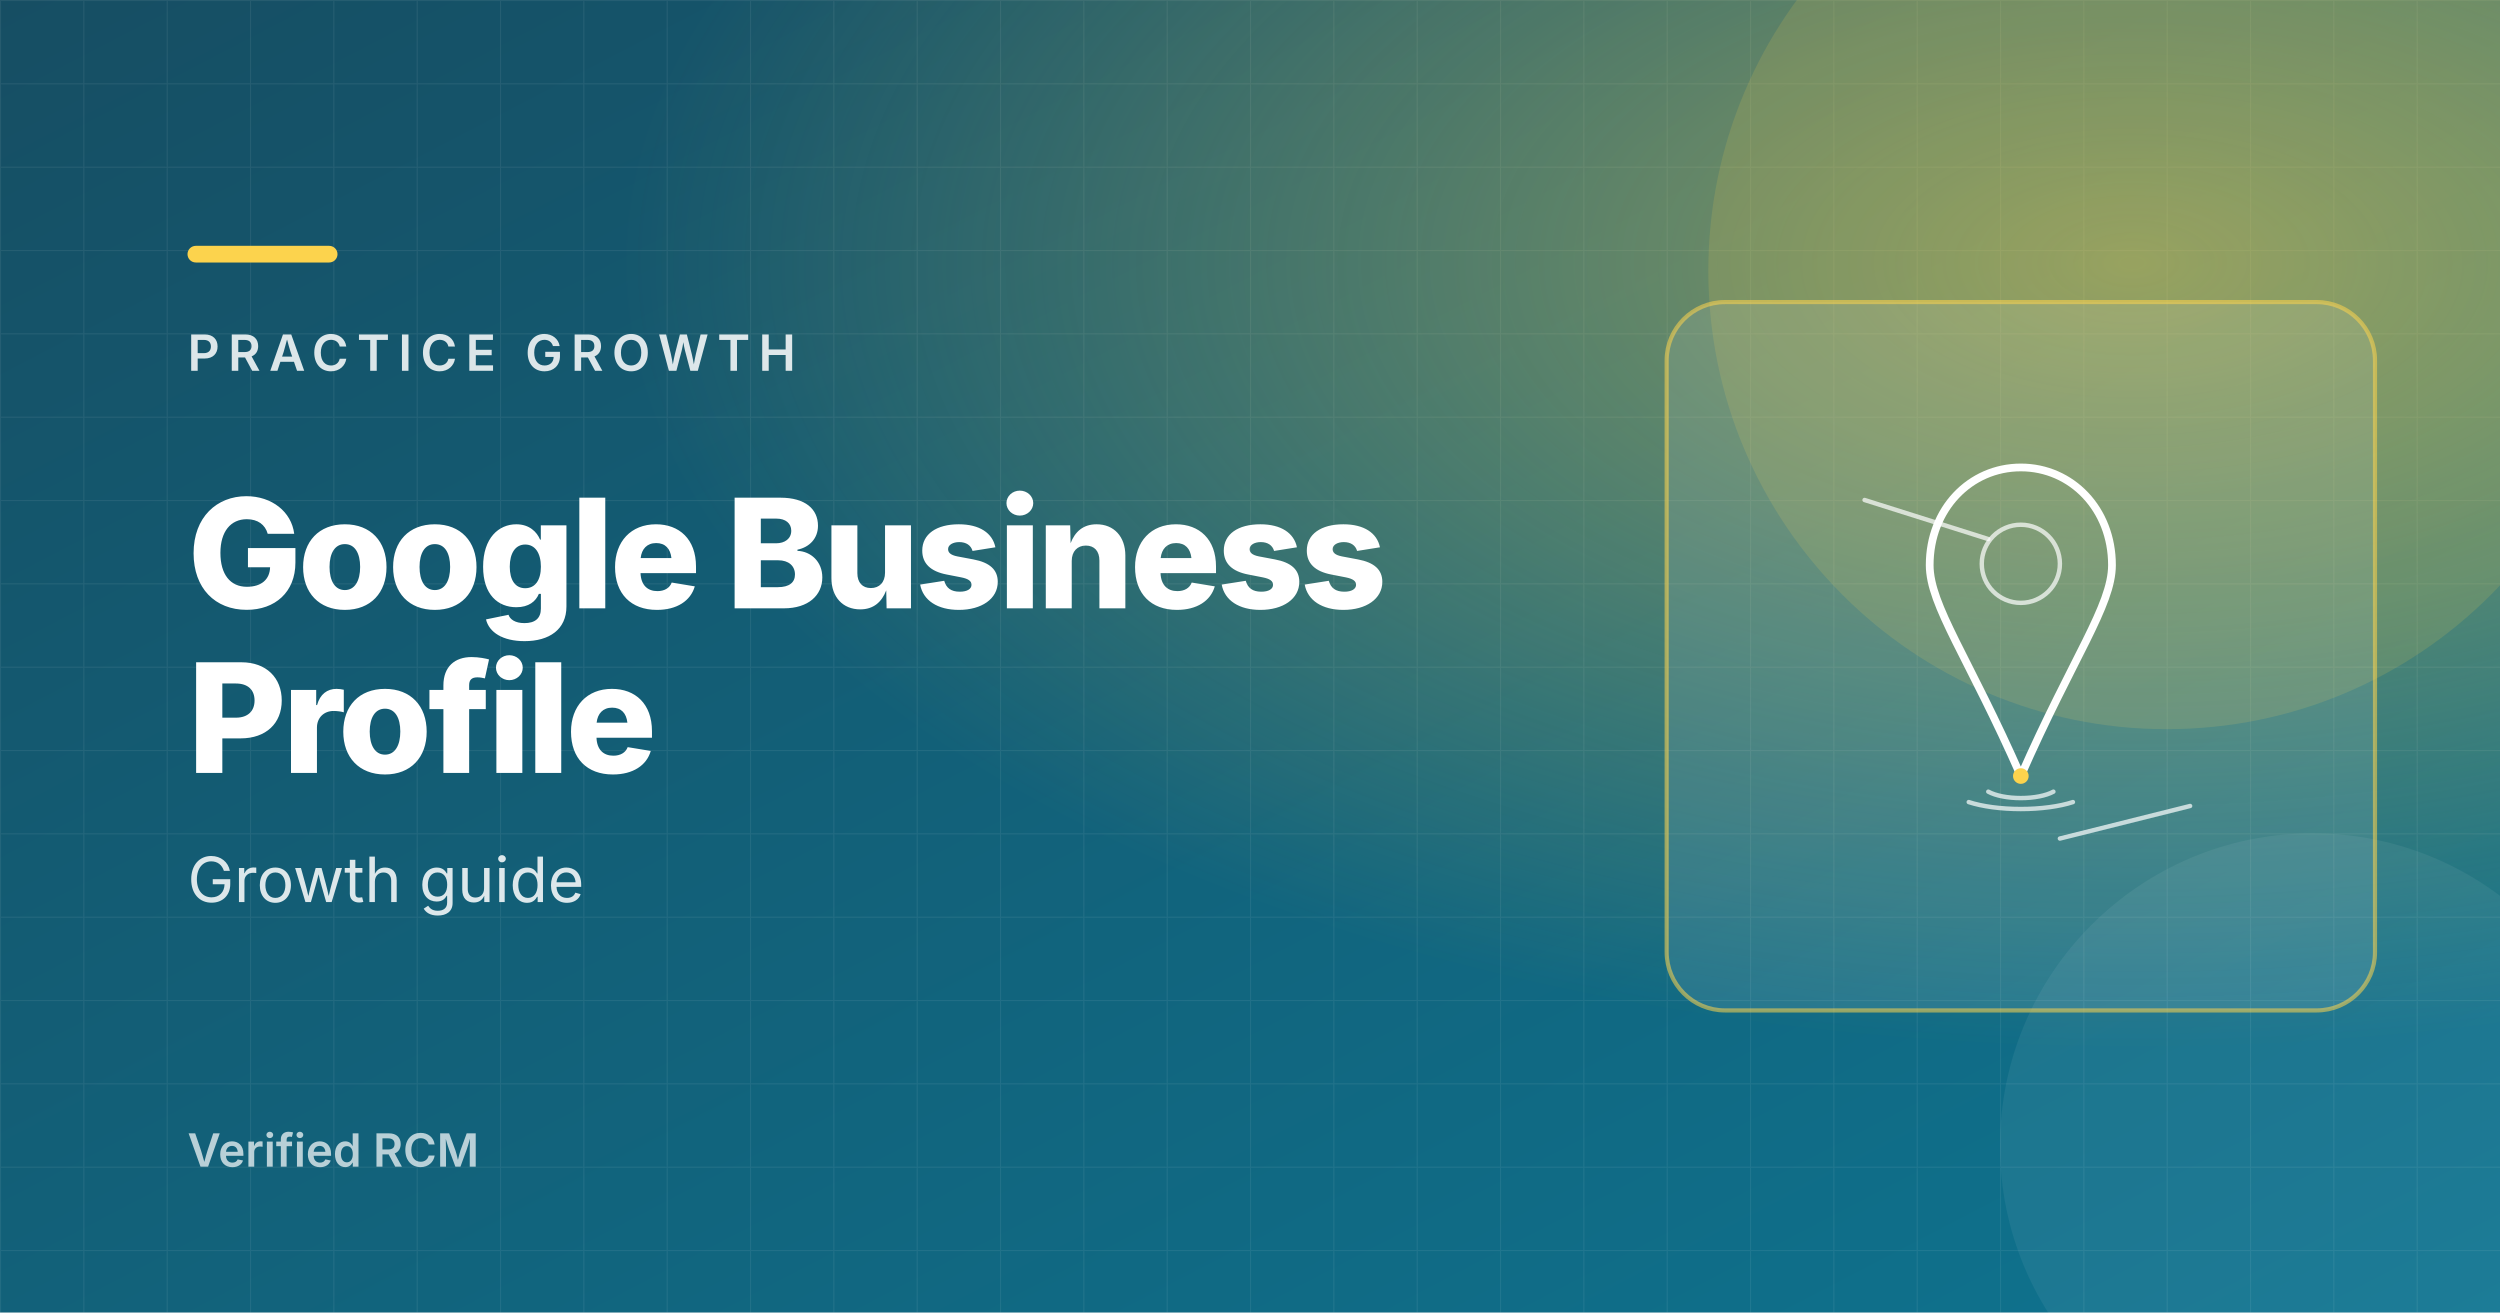
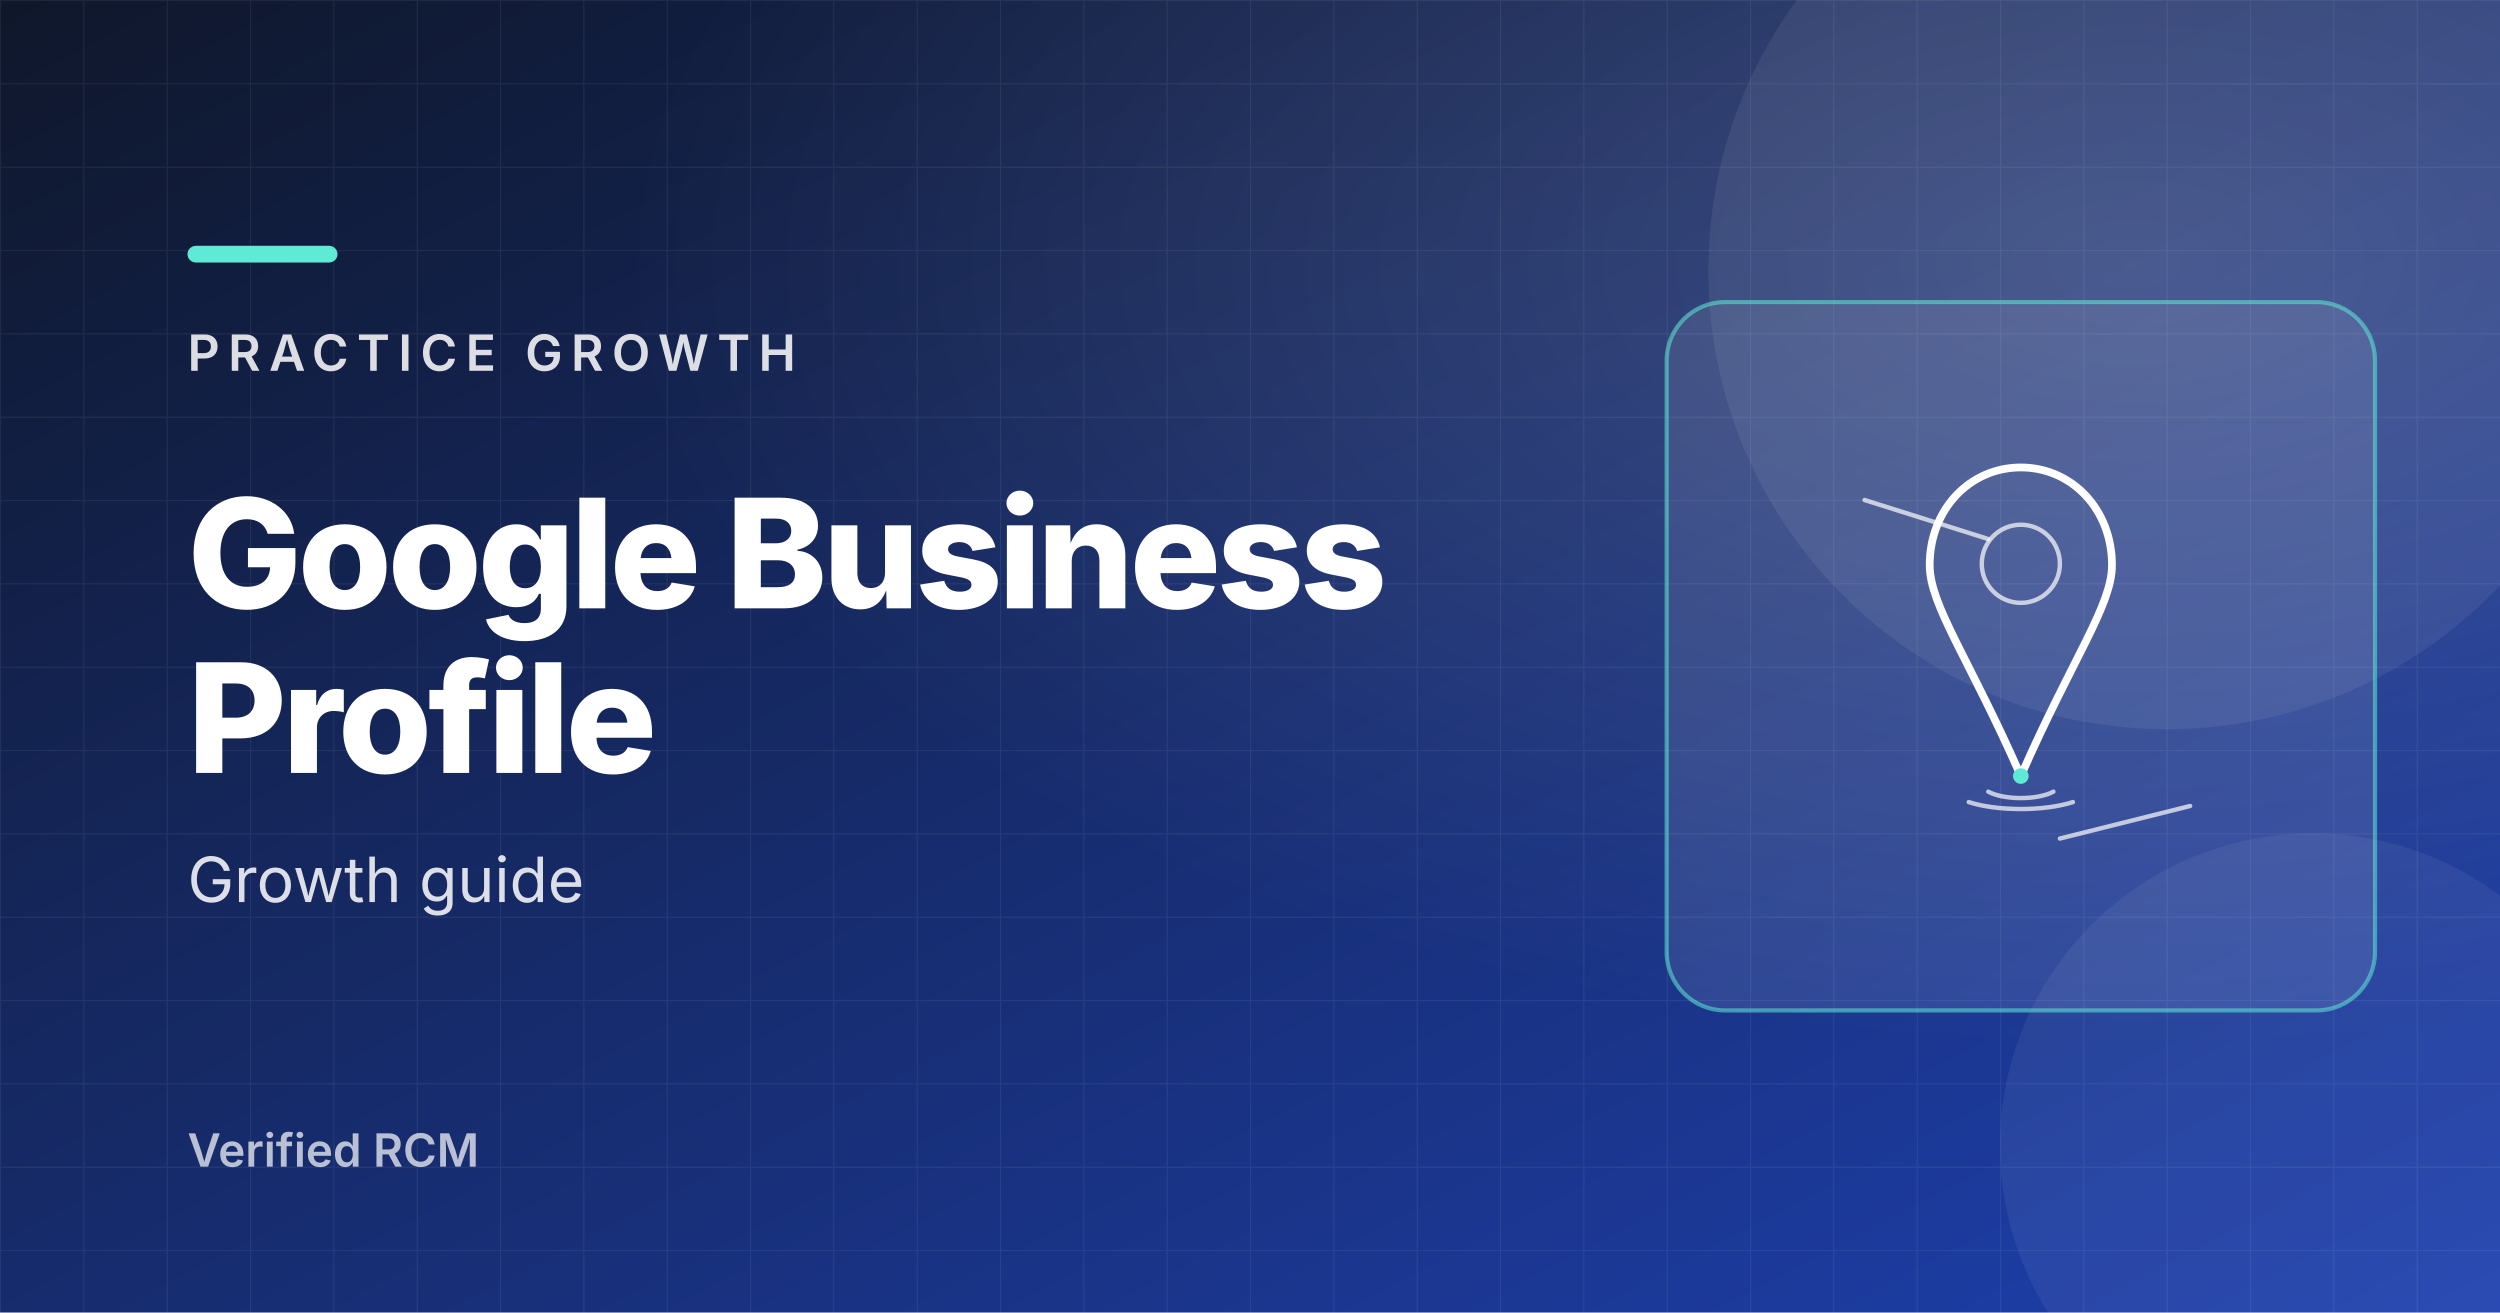
<svg xmlns="http://www.w3.org/2000/svg" width="1200" height="630" viewBox="0 0 1200 630" role="img" aria-label="Google Business Profile, Growth guide">
  <defs>
    <linearGradient id="bggooglebusinessprofile" x1="0" y1="0" x2="1" y2="1">
-       <stop offset="0" stop-color="#164e63" />
-       <stop offset="1" stop-color="#0e7490" />
+       <stop offset="0" stop-color="#0f172a" />
+       <stop offset="1" stop-color="#1e40af" />
    </linearGradient>
    <radialGradient id="glgooglebusinessprofile" cx="0.85" cy="0.2" r="0.6">
-       <stop offset="0" stop-color="#fcd34d" stop-opacity="0.5" />
-       <stop offset="1" stop-color="#fcd34d" stop-opacity="0" />
+       <stop offset="0" stop-color="#ffffff" stop-opacity="0.16" />
+       <stop offset="1" stop-color="#ffffff" stop-opacity="0" />
    </radialGradient>
    <pattern id="grgooglebusinessprofile" width="40" height="40" patternUnits="userSpaceOnUse">
      <path d="M40 0H0V40" fill="none" stroke="#ffffff" stroke-opacity="0.07" stroke-width="1" />
    </pattern>
    <clipPath id="cpgooglebusinessprofile">
      <rect x="800" y="145" width="340" height="340" rx="28" />
    </clipPath>
  </defs>
  <rect width="1200" height="630" fill="url(#bggooglebusinessprofile)" />
  <rect width="1200" height="630" fill="url(#grgooglebusinessprofile)" />
  <rect width="1200" height="630" fill="url(#glgooglebusinessprofile)" />
-   <circle cx="1040" cy="130" r="220" fill="#fcd34d" fill-opacity="0.14" />
+   <circle cx="1040" cy="130" r="220" fill="#ffffff" fill-opacity="0.07" />
  <circle cx="1110" cy="550" r="150" fill="#ffffff" fill-opacity="0.06" />
-   <rect x="800" y="145" width="340" height="340" rx="28" fill="#ffffff" fill-opacity="0.09" stroke="#fcd34d" stroke-opacity="0.55" stroke-width="2" />
+   <rect x="800" y="145" width="340" height="340" rx="28" fill="#ffffff" fill-opacity="0.09" stroke="#5eead4" stroke-opacity="0.55" stroke-width="2" />
  <g clip-path="url(#cpgooglebusinessprofile)">
    <g transform="translate(820 165) scale(0.625)">
      <path d="M120,120 L215,150" stroke="#ffffff" stroke-opacity=".7" stroke-width="3.40" stroke-linecap="round" stroke-linejoin="round" fill="none" />
      <path d="M270,380 L370,355" stroke="#ffffff" stroke-opacity=".7" stroke-width="3.40" stroke-linecap="round" stroke-linejoin="round" fill="none" />
      <path d="M200,352 A55,17 0 0,0 280,352" stroke="#ffffff" stroke-opacity=".7" stroke-width="3.40" stroke-linecap="round" stroke-linejoin="round" fill="none" />
      <path d="M215,344 A30,11 0 0,0 265,344" stroke="#ffffff" stroke-opacity=".7" stroke-width="3.40" stroke-linecap="round" stroke-linejoin="round" fill="none" />
      <path d="M170,170 C170,127 201,95 240,95 C279,95 310,127 310,170 C310,201 280,241 240,332 C200,241 170,201 170,170 Z" stroke="#ffffff" stroke-width="5.95" stroke-linecap="round" stroke-linejoin="round" fill="none" />
      <circle cx="240" cy="169" r="30" stroke="#ffffff" stroke-opacity=".7" stroke-width="3.40" fill="none" />
-       <circle cx="240" cy="332" r="6" fill="#fcd34d" />
+       <circle cx="240" cy="332" r="6" fill="#5eead4" />
    </g>
  </g>
-   <rect x="90" y="118" width="72" height="8" rx="4" fill="#fcd34d" />
+   <rect x="90" y="118" width="72" height="8" rx="4" fill="#5eead4" />
  <text x="90" y="178" font-family="Inter, 'Segoe UI', Helvetica, Arial, sans-serif" font-size="24" font-weight="600" fill="#ffffff" fill-opacity="0.85" letter-spacing="4">PRACTICE GROWTH</text>
  <text x="90" y="292" font-family="Inter, 'Segoe UI', Helvetica, Arial, sans-serif" font-size="73" font-weight="800" fill="#ffffff" letter-spacing="-2">Google Business</text>
  <text x="90" y="371" font-family="Inter, 'Segoe UI', Helvetica, Arial, sans-serif" font-size="73" font-weight="800" fill="#ffffff" letter-spacing="-2">Profile</text>
  <text x="90" y="433" font-family="Inter, 'Segoe UI', Helvetica, Arial, sans-serif" font-size="30" fill="#ffffff" fill-opacity="0.85">Growth guide</text>
  <text x="90" y="560" font-family="Inter, 'Segoe UI', Helvetica, Arial, sans-serif" font-size="22" font-weight="600" fill="#ffffff" fill-opacity="0.7">Verified RCM</text>
</svg>
